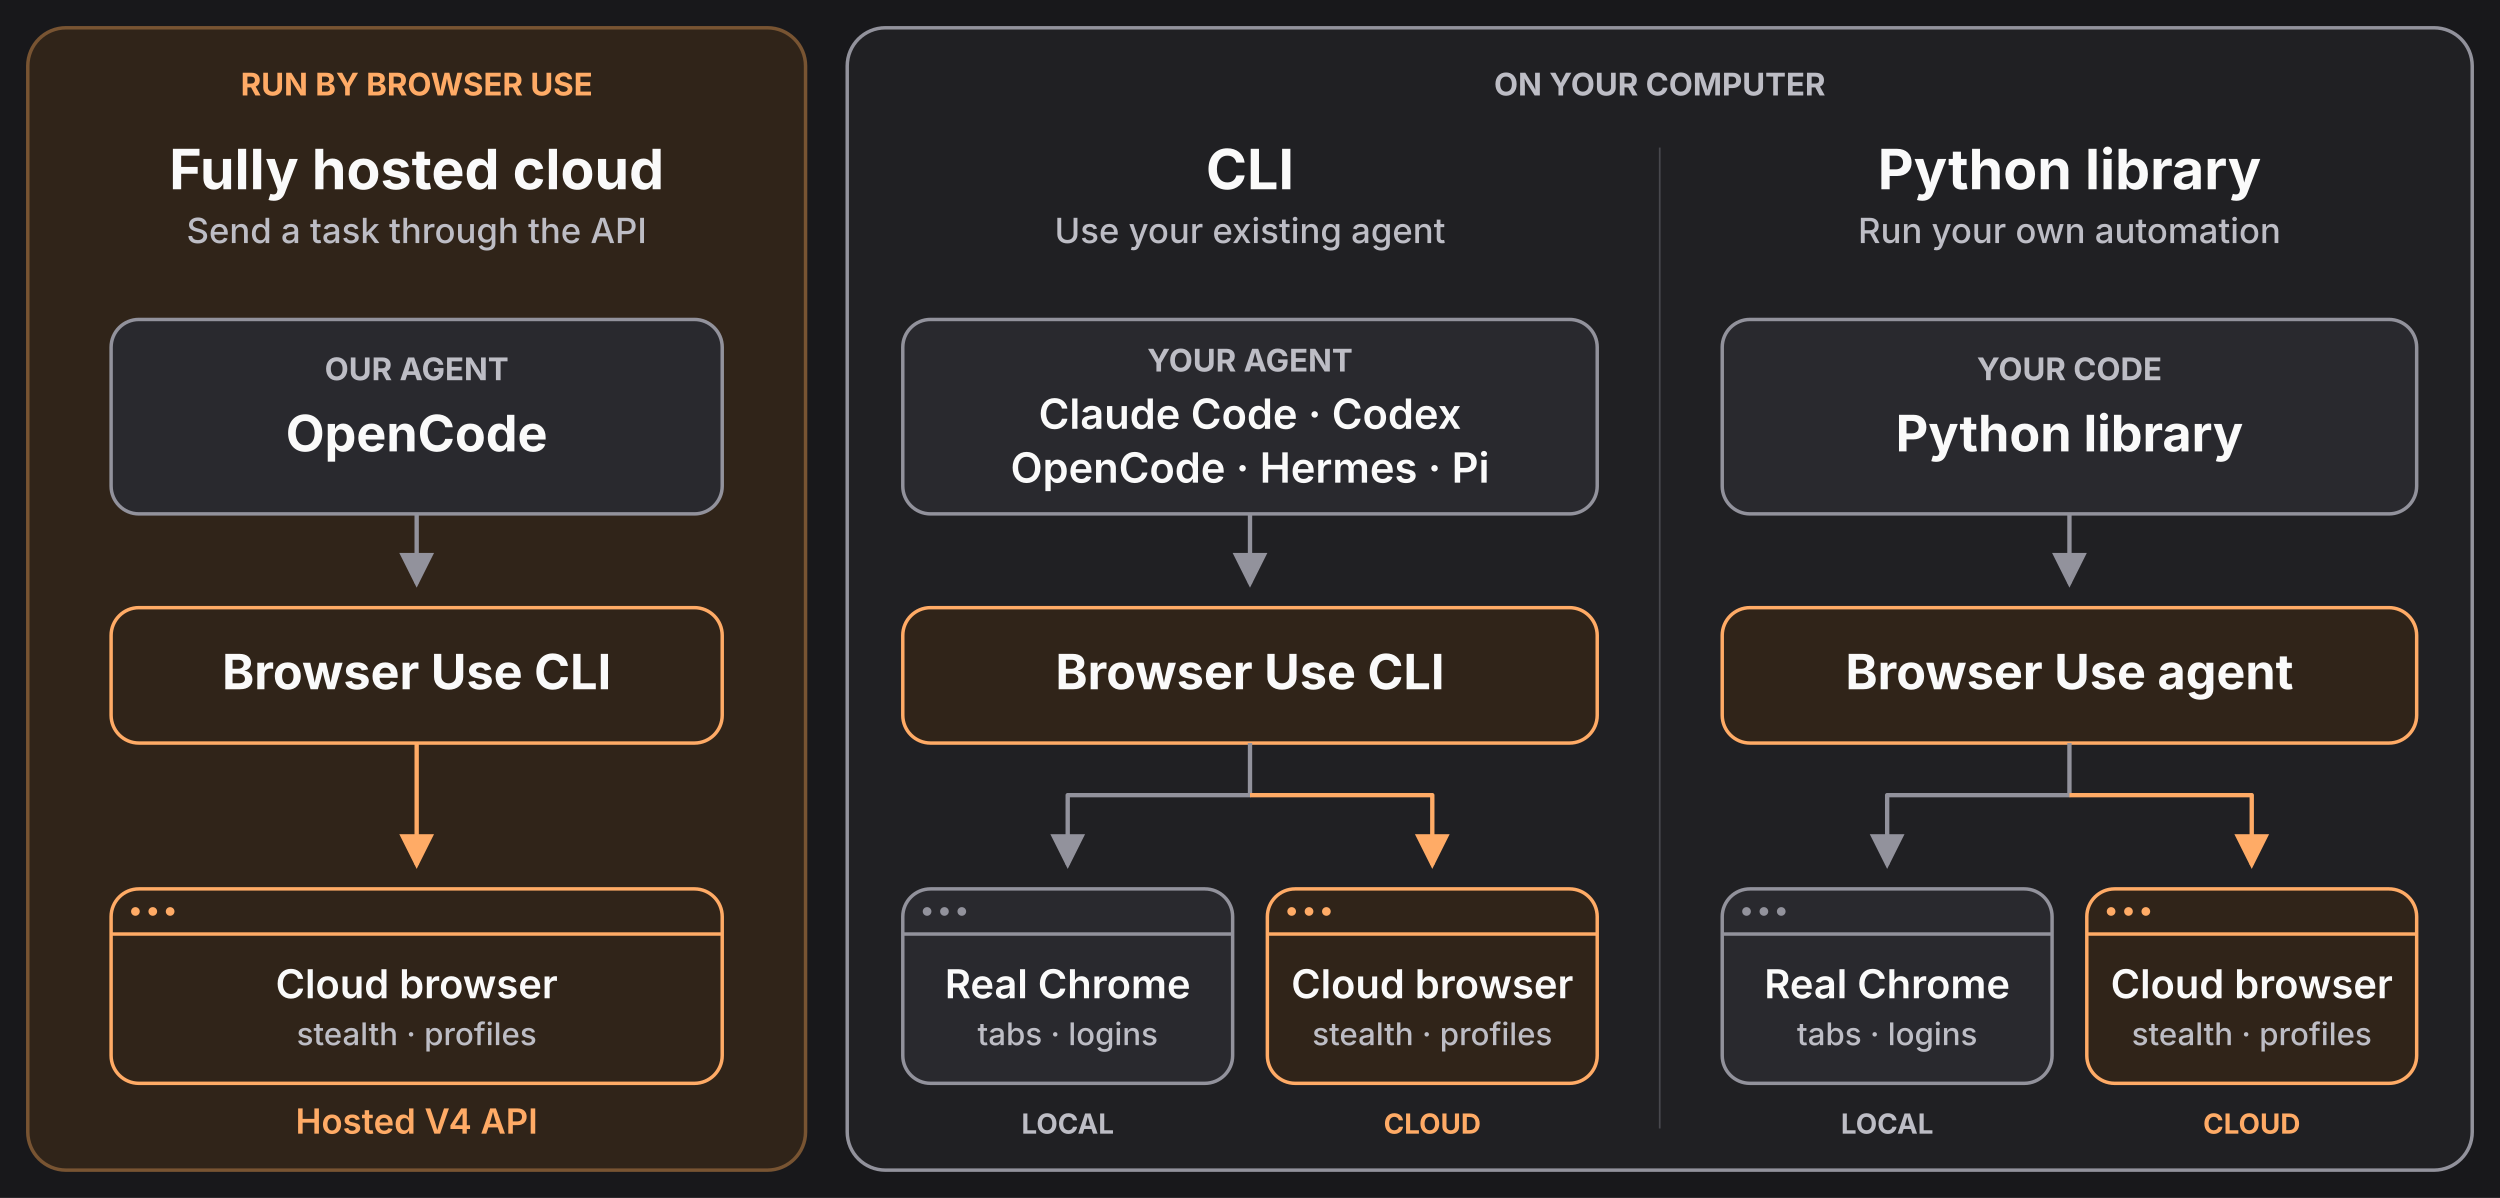
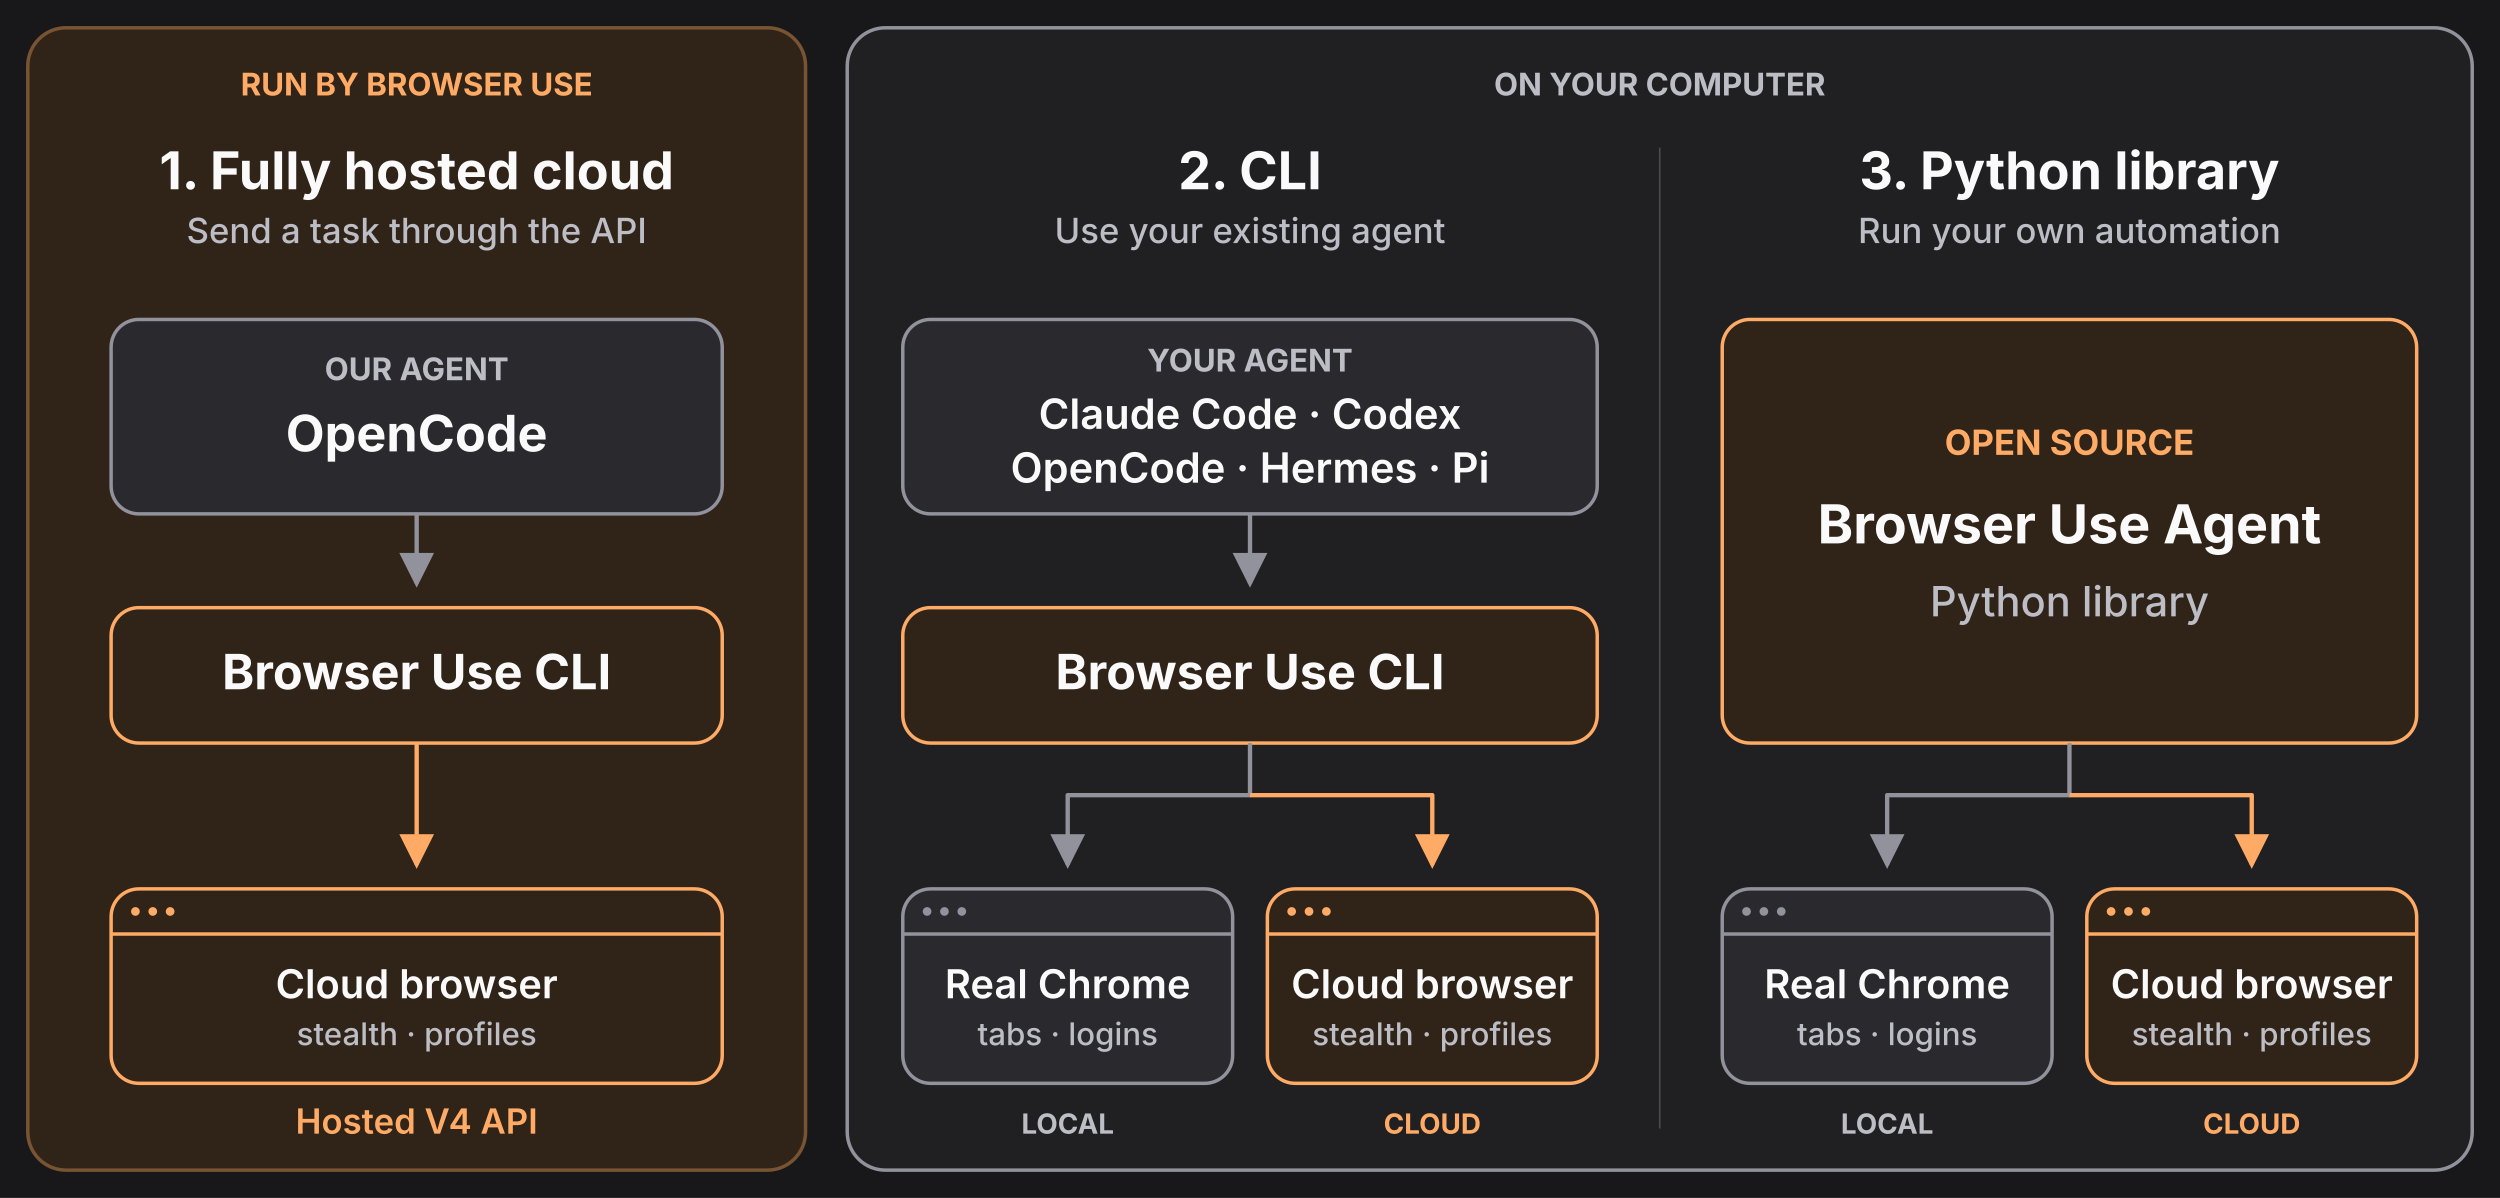
<svg xmlns="http://www.w3.org/2000/svg" width="1440" height="690" viewBox="0 0 1440 690" role="img" aria-labelledby="title desc">
  <defs>
    <marker id="arrow" markerWidth="8" markerHeight="8" refX="7" refY="4" orient="auto">
      <path d="M0 0L8 4L0 8Z" fill="#92929C" />
    </marker>
    <marker id="cloud-arrow" markerWidth="8" markerHeight="8" refX="7" refY="4" orient="auto">
      <path d="M0 0L8 4L0 8Z" fill="#FFAB66" />
    </marker>
  </defs>
  <rect width="1440" height="690" fill="#18181B" />
  <g font-family="Inter, ui-sans-serif, system-ui, sans-serif">
    <rect x="16" y="16" width="448" height="658" rx="22" fill="#302419" stroke="#785432" stroke-width="2" />
    <rect x="488" y="16" width="936" height="658" rx="22" fill="#202023" stroke="#92929C" stroke-width="2" />
    <text x="240" y="55" text-anchor="middle" fill="#FFAB66" font-size="18" font-weight="700">RUN BY BROWSER USE</text>
    <text x="956" y="55" text-anchor="middle" fill="#BDBDC5" font-size="18" font-weight="700">ON YOUR COMPUTER</text>
    <path d="M956 85V650" stroke="#92929C" stroke-opacity="0.35" />
-     <text x="240" y="109" text-anchor="middle" fill="#FAFAFA" font-size="32" font-weight="750">Fully hosted cloud</text>
-     <text x="720" y="109" text-anchor="middle" fill="#FAFAFA" font-size="32" font-weight="750">CLI</text>
-     <text x="1192" y="109" text-anchor="middle" fill="#FAFAFA" font-size="32" font-weight="750">Python library</text>
+     <text x="240" y="109" text-anchor="middle" fill="#FAFAFA" font-size="30" font-weight="750">1. Fully hosted cloud</text>
+     <text x="720" y="109" text-anchor="middle" fill="#FAFAFA" font-size="30" font-weight="750">2. CLI</text>
+     <text x="1192" y="109" text-anchor="middle" fill="#FAFAFA" font-size="30" font-weight="750">3. Python library</text>
    <text x="240" y="140" text-anchor="middle" fill="#BDBDC5" font-size="20" font-weight="450">Send a task through the API</text>
    <text x="720" y="140" text-anchor="middle" fill="#BDBDC5" font-size="20" font-weight="450">Use your existing agent</text>
    <text x="1192" y="140" text-anchor="middle" fill="#BDBDC5" font-size="20" font-weight="450">Run your own automation</text>
    <rect x="64" y="184" width="352" height="112" rx="16" fill="#29292E" stroke="#92929C" stroke-width="2" />
    <text x="240" y="219" text-anchor="middle" fill="#BDBDC5" font-size="18" font-weight="700">OUR AGENT</text>
    <text x="240" y="260" text-anchor="middle" fill="#FAFAFA" font-size="29" font-weight="750">OpenCode</text>
    <rect x="520" y="184" width="400" height="112" rx="16" fill="#29292E" stroke="#92929C" stroke-width="2" />
    <text x="720" y="214" text-anchor="middle" fill="#BDBDC5" font-size="18" font-weight="700">YOUR AGENT</text>
    <text x="720" y="247" text-anchor="middle" fill="#FAFAFA" font-size="24" font-weight="600">Claude Code · Codex</text>
    <text x="720" y="278" text-anchor="middle" fill="#FAFAFA" font-size="24" font-weight="600">OpenCode · Hermes · Pi</text>
-     <rect x="992" y="184" width="400" height="112" rx="16" fill="#29292E" stroke="#92929C" stroke-width="2" />
-     <text x="1192" y="219" text-anchor="middle" fill="#BDBDC5" font-size="18" font-weight="700">YOUR CODE</text>
-     <text x="1192" y="260" text-anchor="middle" fill="#FAFAFA" font-size="29" font-weight="750">Python library</text>
+     <rect x="992" y="184" width="400" height="244" rx="16" fill="#302419" stroke="#FFAB66" stroke-width="2" />
+     <text x="1192" y="262" text-anchor="middle" fill="#FFAB66" font-size="20" font-weight="700">OPEN SOURCE</text>
+     <text x="1192" y="313" text-anchor="middle" fill="#FAFAFA" font-size="31" font-weight="750">Browser Use Agent</text>
+     <text x="1192" y="355" text-anchor="middle" fill="#BDBDC5" font-size="24" font-weight="450">Python library</text>
    <path d="M240 296V336" fill="none" stroke="#92929C" stroke-width="2.5" stroke-linejoin="round" marker-end="url(#arrow)" />
    <path d="M720 296V336" fill="none" stroke="#92929C" stroke-width="2.5" stroke-linejoin="round" marker-end="url(#arrow)" />
-     <path d="M1192 296V336" fill="none" stroke="#92929C" stroke-width="2.5" stroke-linejoin="round" marker-end="url(#arrow)" />
    <rect x="64" y="350" width="352" height="78" rx="16" fill="#302419" stroke="#FFAB66" stroke-width="2" />
    <text x="240.0" y="397" text-anchor="middle" fill="#FAFAFA" font-size="28" font-weight="750">Browser Use CLI</text>
    <rect x="520" y="350" width="400" height="78" rx="16" fill="#302419" stroke="#FFAB66" stroke-width="2" />
    <text x="720.0" y="397" text-anchor="middle" fill="#FAFAFA" font-size="28" font-weight="750">Browser Use CLI</text>
-     <rect x="992" y="350" width="400" height="78" rx="16" fill="#302419" stroke="#FFAB66" stroke-width="2" />
-     <text x="1192.0" y="397" text-anchor="middle" fill="#FAFAFA" font-size="28" font-weight="750">Browser Use agent</text>
    <path d="M240 428V498" fill="none" stroke="#FFAB66" stroke-width="2.5" stroke-linejoin="round" marker-end="url(#cloud-arrow)" />
    <rect x="64" y="512" width="352" height="112" rx="16" fill="#302419" stroke="#FFAB66" stroke-width="2" />
    <path d="M64 538H416" stroke="#FFAB66" stroke-width="2" />
    <circle cx="78" cy="525" r="2.5" fill="#FFAB66" />
    <circle cx="88" cy="525" r="2.5" fill="#FFAB66" />
    <circle cx="98" cy="525" r="2.5" fill="#FFAB66" />
    <text x="240.0" y="575" text-anchor="middle" fill="#FAFAFA" font-size="23" font-weight="600">Cloud browser</text>
    <text x="240.0" y="602" text-anchor="middle" fill="#BDBDC5" font-size="18" font-weight="450">stealth · profiles</text>
    <text x="240" y="653" text-anchor="middle" fill="#FFAB66" font-size="20" font-weight="600">Hosted V4 API</text>
    <path d="M720 428V458H615V498" fill="none" stroke="#92929C" stroke-width="2.5" stroke-linejoin="round" marker-end="url(#arrow)" />
    <path d="M720 458H825V498" fill="none" stroke="#FFAB66" stroke-width="2.5" stroke-linejoin="round" marker-end="url(#cloud-arrow)" />
    <text x="615" y="653" text-anchor="middle" fill="#BDBDC5" font-size="16" font-weight="700">LOCAL</text>
    <text x="825" y="653" text-anchor="middle" fill="#FFAB66" font-size="16" font-weight="700">CLOUD</text>
    <rect x="520" y="512" width="190" height="112" rx="16" fill="#29292E" stroke="#92929C" stroke-width="2" />
    <path d="M520 538H710" stroke="#92929C" stroke-width="2" />
    <circle cx="534" cy="525" r="2.5" fill="#92929C" />
    <circle cx="544" cy="525" r="2.5" fill="#92929C" />
    <circle cx="554" cy="525" r="2.5" fill="#92929C" />
    <text x="615.0" y="575" text-anchor="middle" fill="#FAFAFA" font-size="23" font-weight="600">Real Chrome</text>
    <text x="615.0" y="602" text-anchor="middle" fill="#BDBDC5" font-size="18" font-weight="450">tabs · logins</text>
    <rect x="730" y="512" width="190" height="112" rx="16" fill="#302419" stroke="#FFAB66" stroke-width="2" />
    <path d="M730 538H920" stroke="#FFAB66" stroke-width="2" />
    <circle cx="744" cy="525" r="2.5" fill="#FFAB66" />
    <circle cx="754" cy="525" r="2.5" fill="#FFAB66" />
    <circle cx="764" cy="525" r="2.5" fill="#FFAB66" />
    <text x="825.0" y="575" text-anchor="middle" fill="#FAFAFA" font-size="23" font-weight="600">Cloud browser</text>
    <text x="825.0" y="602" text-anchor="middle" fill="#BDBDC5" font-size="18" font-weight="450">stealth · profiles</text>
    <path d="M1192 428V458H1087V498" fill="none" stroke="#92929C" stroke-width="2.5" stroke-linejoin="round" marker-end="url(#arrow)" />
    <path d="M1192 458H1297V498" fill="none" stroke="#FFAB66" stroke-width="2.5" stroke-linejoin="round" marker-end="url(#cloud-arrow)" />
    <text x="1087" y="653" text-anchor="middle" fill="#BDBDC5" font-size="16" font-weight="700">LOCAL</text>
    <text x="1297" y="653" text-anchor="middle" fill="#FFAB66" font-size="16" font-weight="700">CLOUD</text>
    <rect x="992" y="512" width="190" height="112" rx="16" fill="#29292E" stroke="#92929C" stroke-width="2" />
    <path d="M992 538H1182" stroke="#92929C" stroke-width="2" />
    <circle cx="1006" cy="525" r="2.5" fill="#92929C" />
    <circle cx="1016" cy="525" r="2.5" fill="#92929C" />
    <circle cx="1026" cy="525" r="2.5" fill="#92929C" />
    <text x="1087.0" y="575" text-anchor="middle" fill="#FAFAFA" font-size="23" font-weight="600">Real Chrome</text>
    <text x="1087.0" y="602" text-anchor="middle" fill="#BDBDC5" font-size="18" font-weight="450">tabs · logins</text>
    <rect x="1202" y="512" width="190" height="112" rx="16" fill="#302419" stroke="#FFAB66" stroke-width="2" />
    <path d="M1202 538H1392" stroke="#FFAB66" stroke-width="2" />
    <circle cx="1216" cy="525" r="2.5" fill="#FFAB66" />
    <circle cx="1226" cy="525" r="2.5" fill="#FFAB66" />
    <circle cx="1236" cy="525" r="2.5" fill="#FFAB66" />
    <text x="1297.0" y="575" text-anchor="middle" fill="#FAFAFA" font-size="23" font-weight="600">Cloud browser</text>
    <text x="1297.0" y="602" text-anchor="middle" fill="#BDBDC5" font-size="18" font-weight="450">stealth · profiles</text>
  </g>
</svg>
